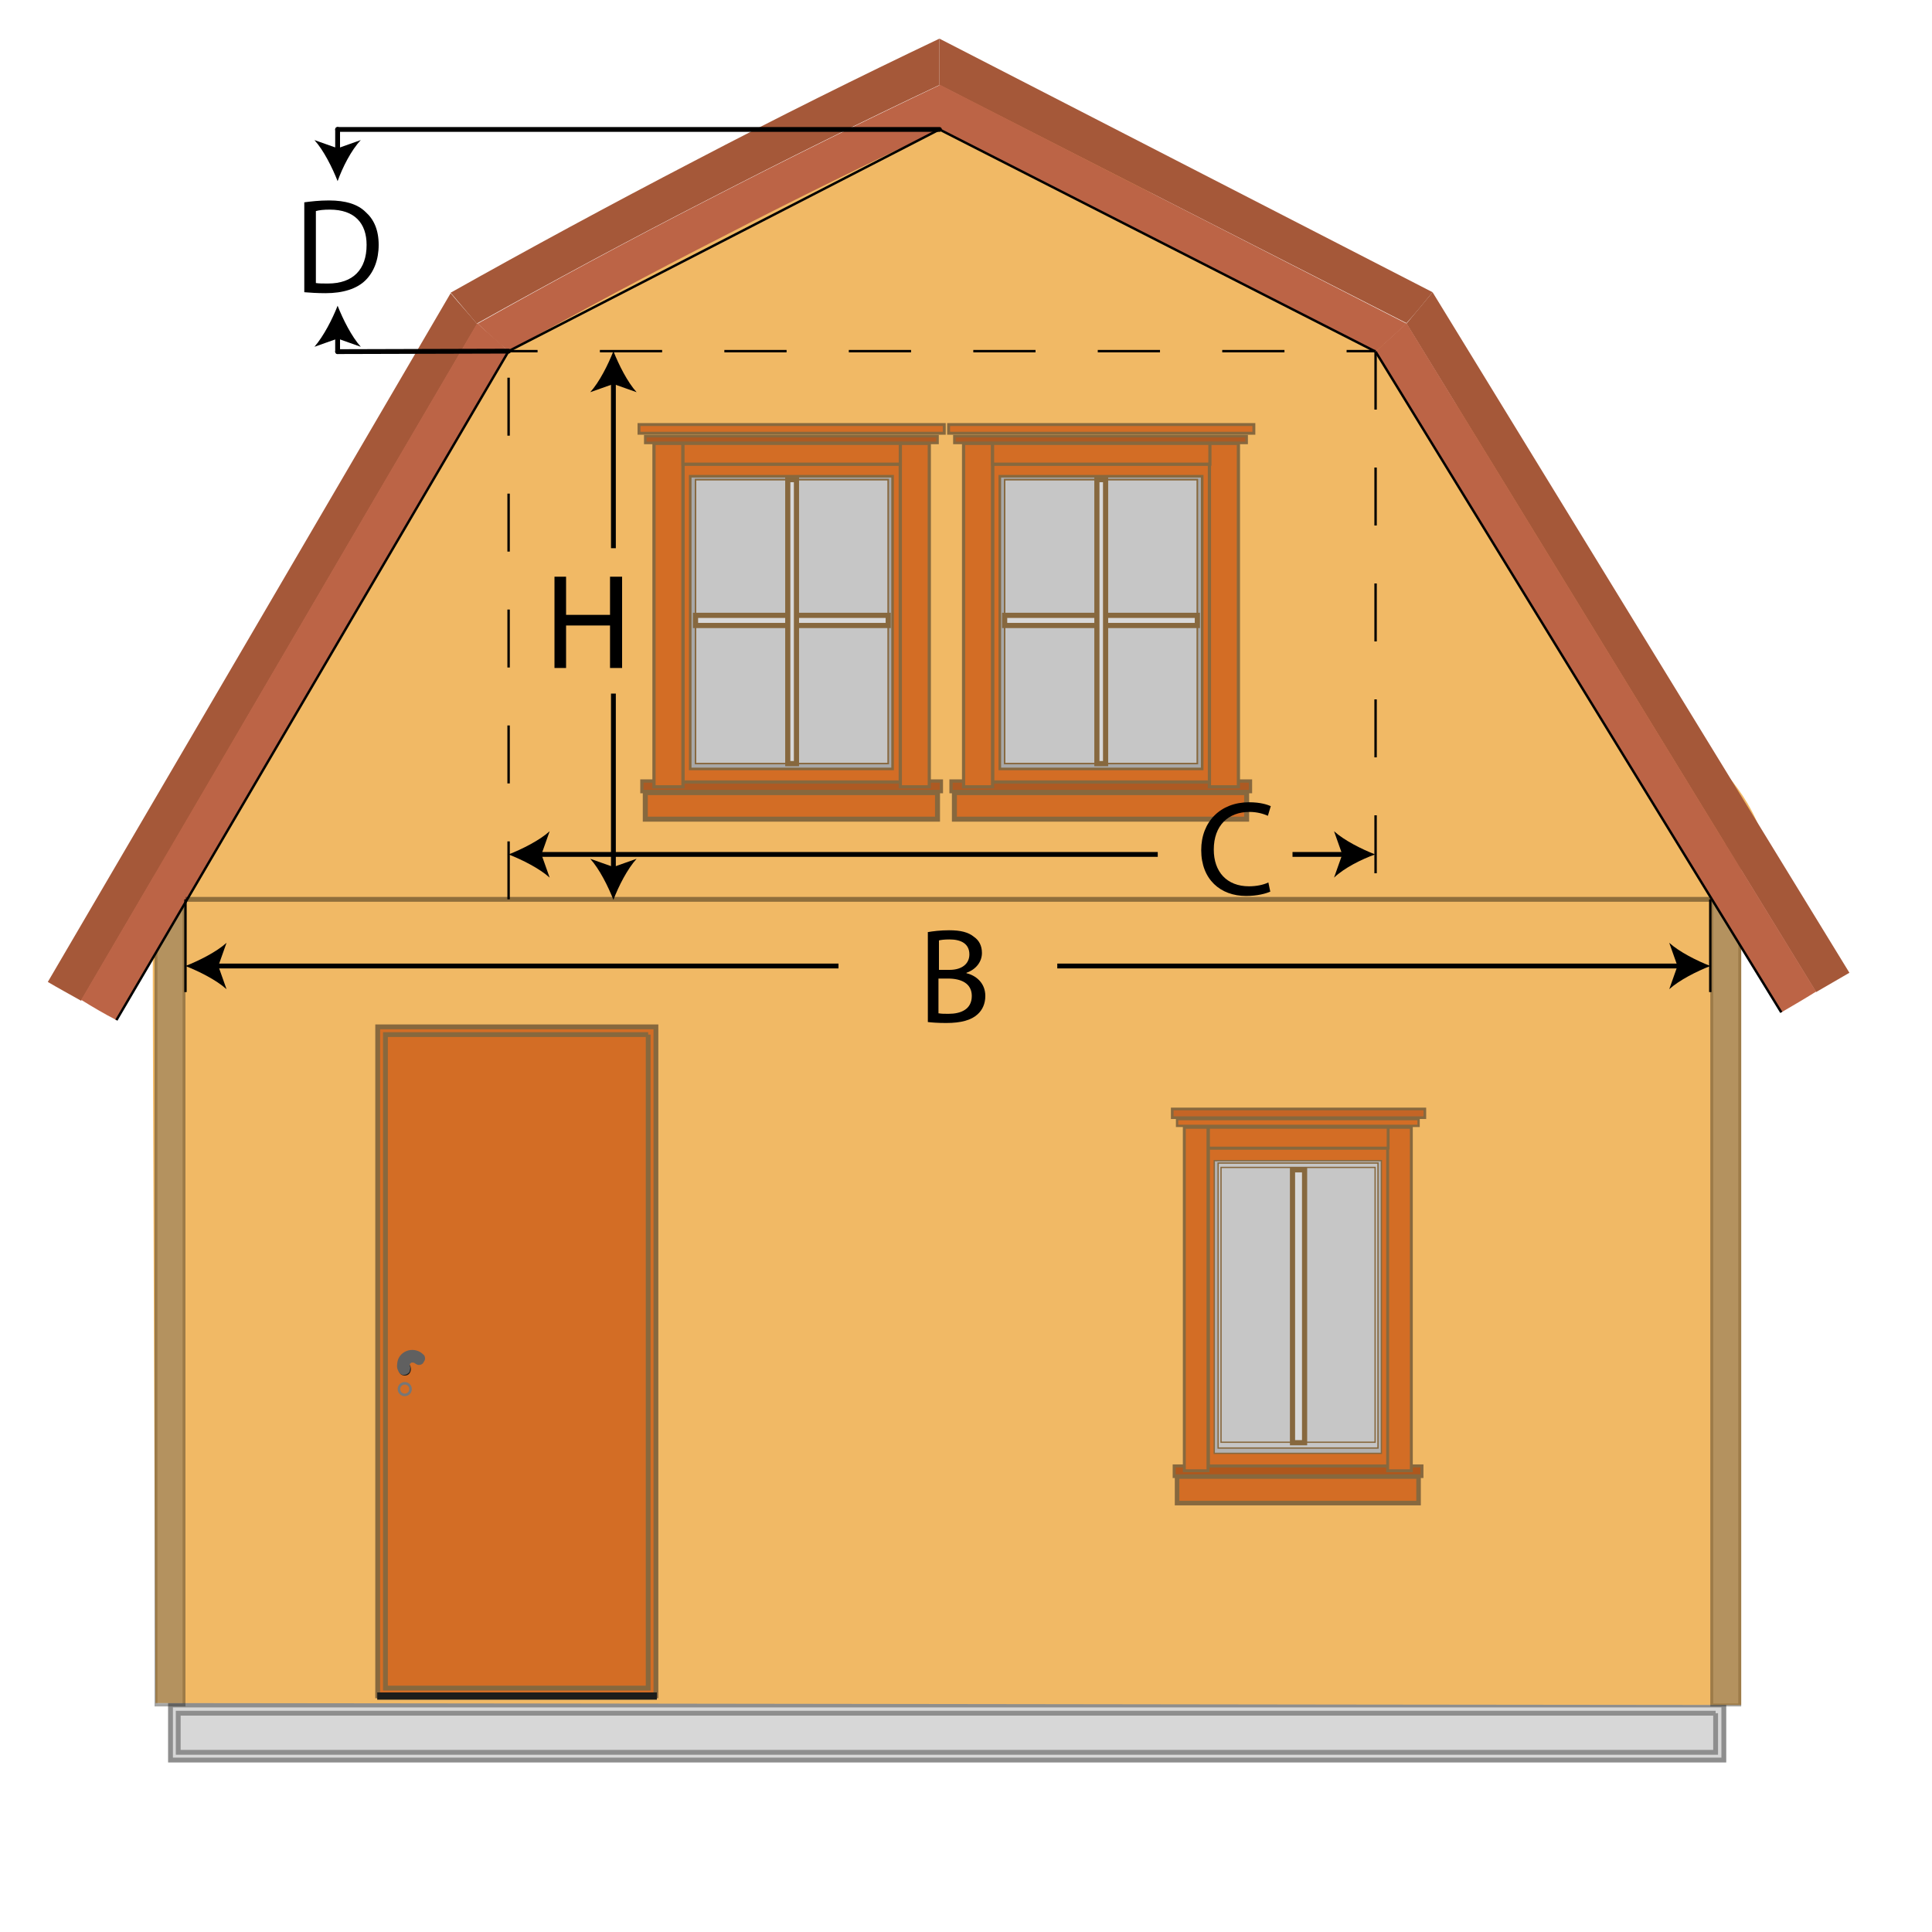
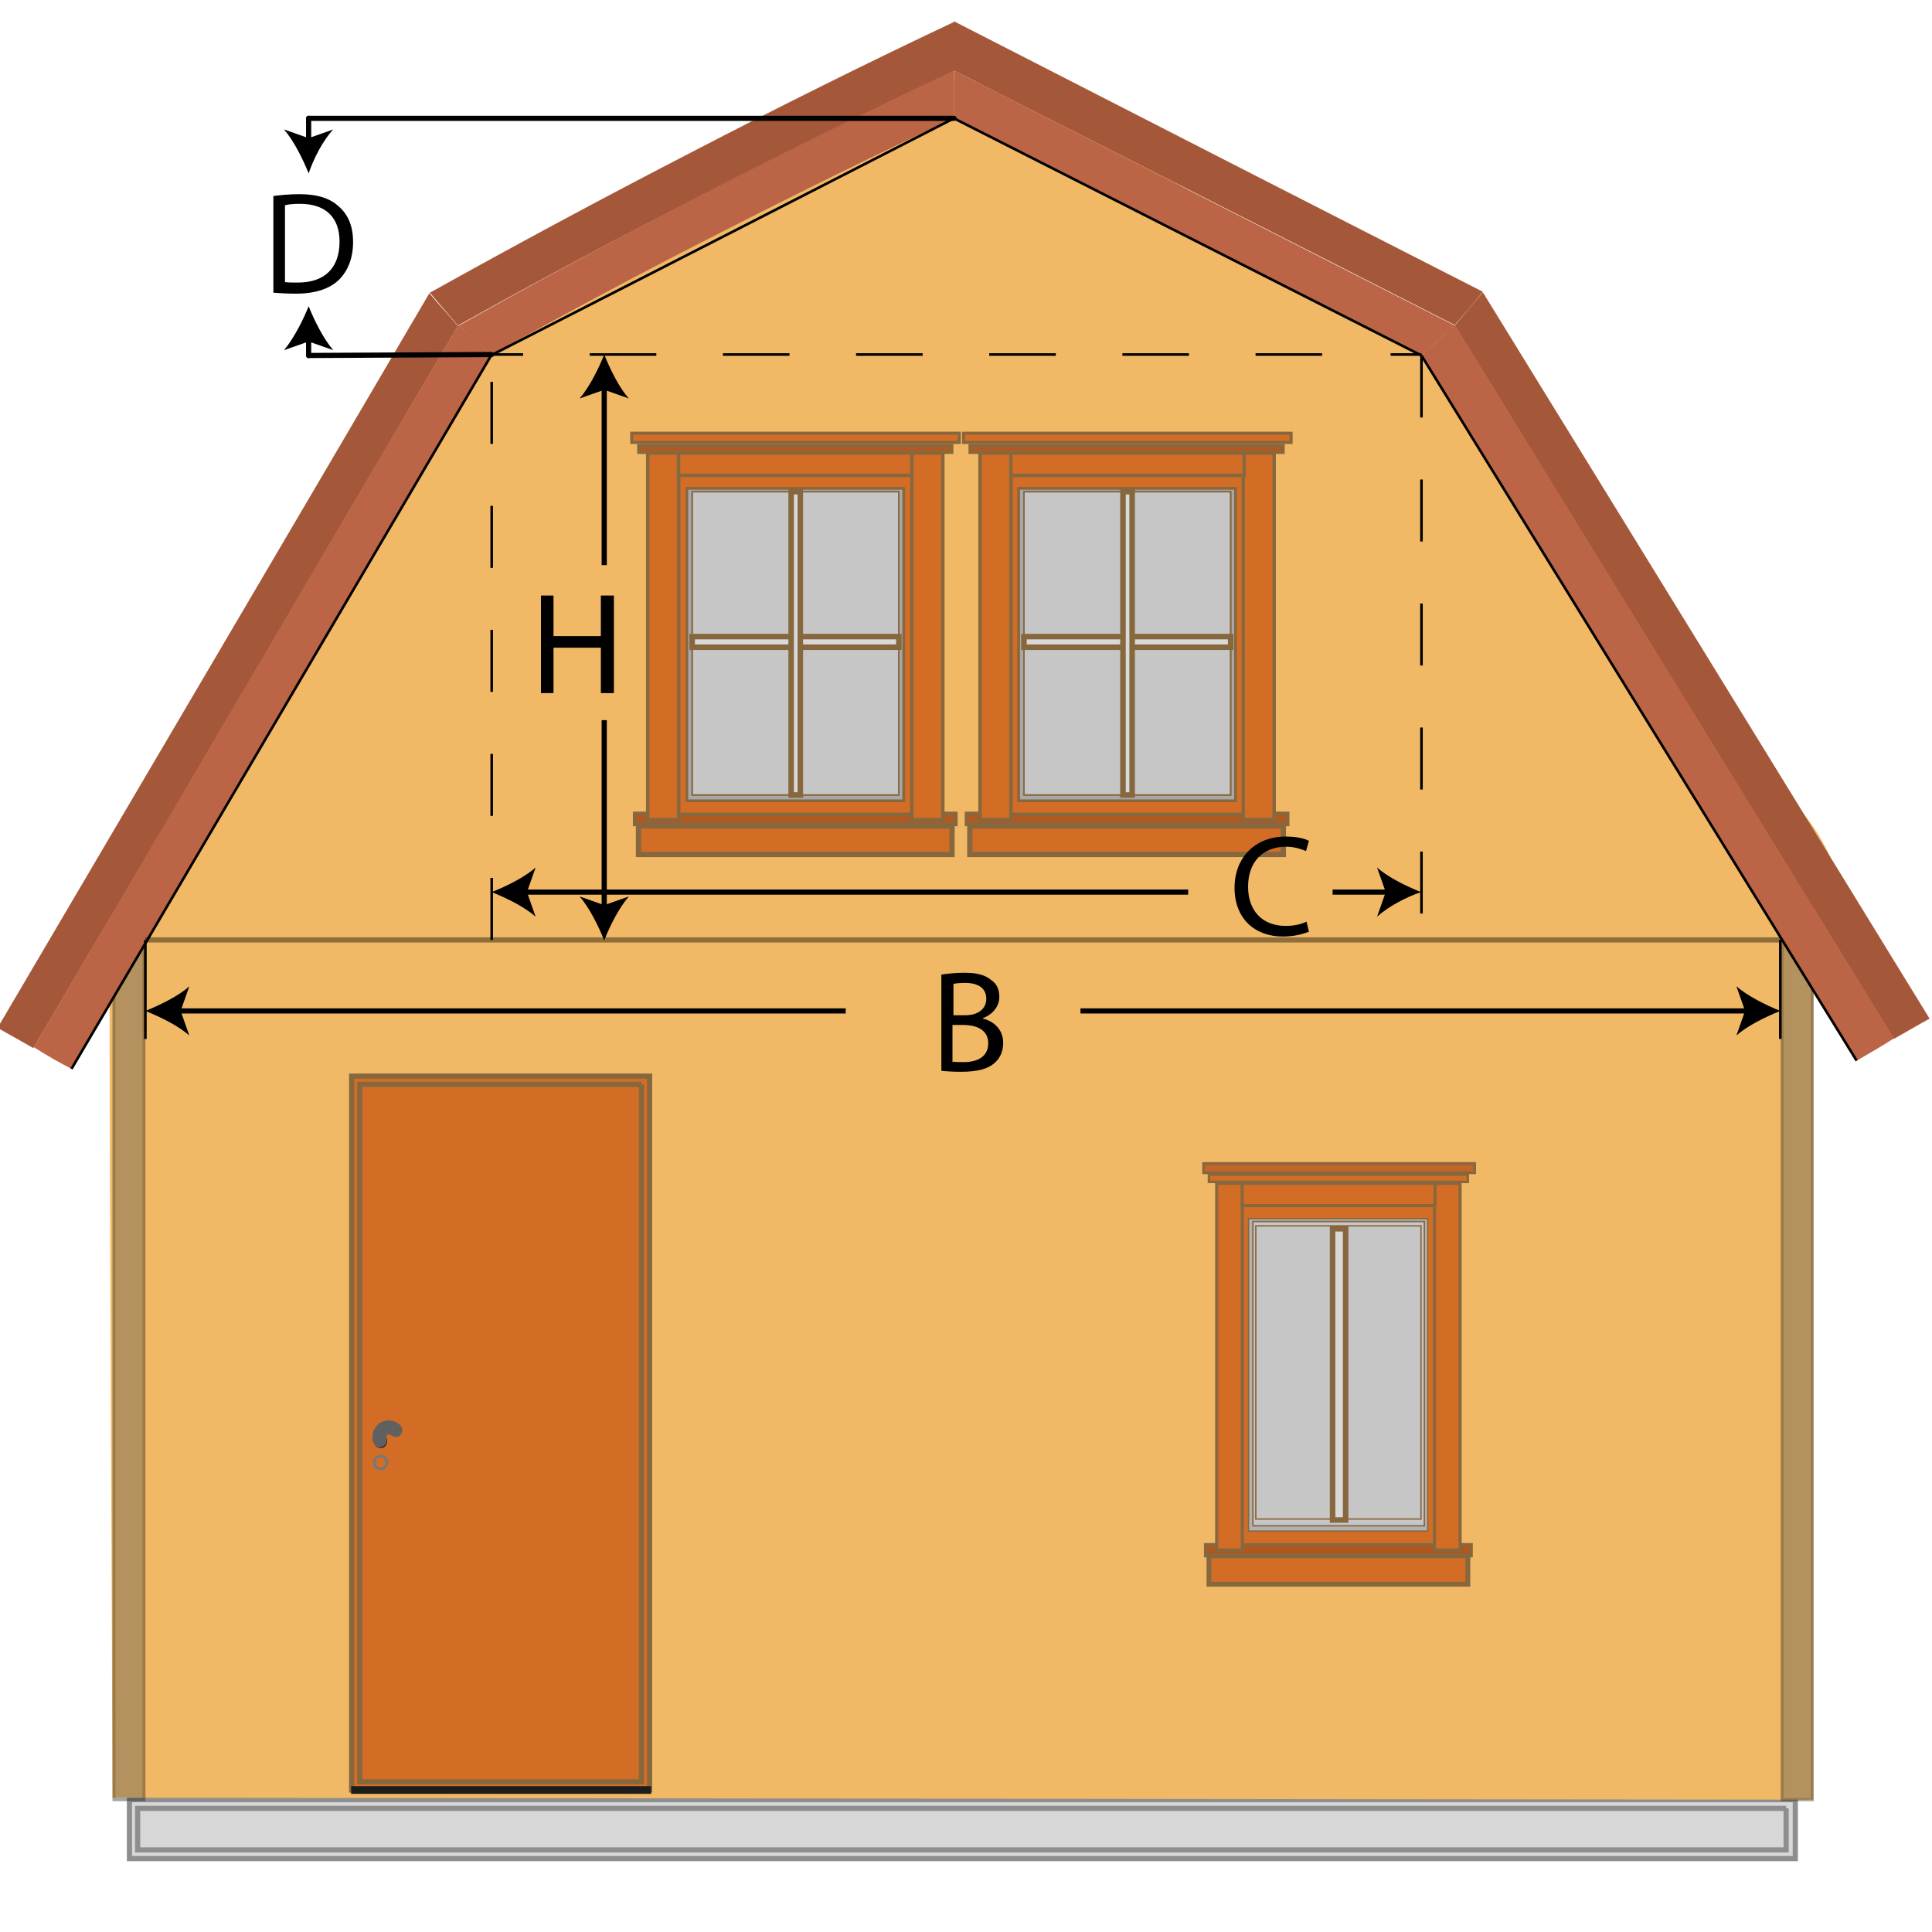
<svg xmlns="http://www.w3.org/2000/svg" version="1.1" id="Слой_1" x="0px" y="0px" viewBox="0 0 400 400" style="enable-background:new 0 0 400 400;" xml:space="preserve">
  <style type="text/css">
- 	.st0{fill:#D7D7D7;stroke:#8E8E8E;stroke-miterlimit:10;}
+ 	.st0{fill:#D7D7D7;stroke:#8E8E8E;stroke-width:1.07;stroke-miterlimit:10;}
	.st1{fill:#F1B965;}
- 	.st2{opacity:0.4;fill:#575756;stroke:#1D1D1B;stroke-width:0.599;stroke-miterlimit:10;enable-background:new    ;}
- 	.st3{fill:#D36D25;stroke:#87683E;stroke-miterlimit:10;}
+ 	.st2{opacity:0.4;fill:#575756;stroke:#1D1D1B;stroke-width:0.64;stroke-miterlimit:10;enable-background:new    ;}
+ 	.st3{fill:#D36D25;stroke:#87683E;stroke-width:1.07;stroke-miterlimit:10;}
	.st4{fill:#1D1D1B;}
	.st5{fill:#606060;}
- 	.st6{fill:none;stroke:#777777;stroke-width:0.532;stroke-miterlimit:10;}
- 	.st7{display:none;fill:none;stroke:#9C9B9B;stroke-width:0.532;stroke-miterlimit:10;}
- 	.st8{fill:#A55839;}
- 	.st9{fill:#BC6446;}
- 	.st10{fill:none;stroke:#000000;stroke-width:0.5;stroke-miterlimit:10;}
- 	.st11{opacity:0.41;fill:none;stroke:#000000;stroke-miterlimit:10;enable-background:new    ;}
- 	.st12{fill:#AD5A23;stroke:#87683E;stroke-width:0.682;stroke-miterlimit:10;}
- 	.st13{fill:#D36D25;stroke:#87683E;stroke-width:1.035;stroke-miterlimit:10;}
- 	.st14{fill:#AD5A23;stroke:#87683E;stroke-width:0.532;stroke-miterlimit:10;}
- 	.st15{fill:#D36D25;stroke:#87683E;stroke-width:0.665;stroke-miterlimit:10;}
- 	.st16{fill:#D36D25;stroke:#87683E;stroke-width:0.654;stroke-miterlimit:10;}
- 	.st17{fill:#A8A8A8;stroke:#87683E;stroke-width:0.535;stroke-miterlimit:10;}
- 	.st18{fill:#C6C6C6;stroke:#87683E;stroke-width:0.268;stroke-miterlimit:10;}
- 	.st19{fill:#D9D9D9;stroke:#87683E;stroke-width:1.071;stroke-miterlimit:10;}
- 	.st20{fill:none;stroke:#87683E;stroke-width:0.277;stroke-miterlimit:10;}
- 	.st21{fill:#D36D25;stroke:#87683E;stroke-width:0.608;stroke-miterlimit:10;}
- 	.st22{fill:#AF571C;stroke:#87683E;stroke-width:0.62;stroke-miterlimit:10;}
- 	.st23{fill:#D36D25;stroke:#87683E;stroke-width:0.941;stroke-miterlimit:10;}
- 	.st24{fill:#D36D25;stroke:#87683E;stroke-width:0.483;stroke-miterlimit:10;}
- 	.st25{fill:#D36D25;stroke:#87683E;stroke-width:0.605;stroke-miterlimit:10;}
- 	.st26{fill:#D36D25;stroke:#87683E;stroke-width:0.595;stroke-miterlimit:10;}
- 	.st27{fill:#B2B2B2;stroke:#87683E;stroke-width:0.268;stroke-miterlimit:10;}
- 	.st28{fill:#C6C6C6;stroke:#87683E;stroke-width:0.278;stroke-miterlimit:10;}
- 	.st29{fill:none;stroke:#87683E;stroke-width:0.268;stroke-miterlimit:10;}
- 	.st30{fill:#C46526;stroke:#87683E;stroke-width:0.553;stroke-miterlimit:10;}
- 	.st31{fill:none;stroke:#000000;stroke-miterlimit:10;}
- 	.st32{fill:none;stroke:#000000;stroke-width:0.5;stroke-miterlimit:10;stroke-dasharray:12.885,12.885;}
- 	.st33{fill:none;stroke:#000000;stroke-width:0.5;stroke-miterlimit:10;stroke-dasharray:12;}
- 	.st34{fill:none;stroke:#000000;stroke-linecap:round;stroke-miterlimit:10;}
+ 	.st6{fill:none;stroke:#777777;stroke-width:0.57;stroke-miterlimit:10;}
+ 	.st7{fill:#A55839;}
+ 	.st8{fill:#BC6446;}
+ 	.st9{fill:none;stroke:#000000;stroke-width:0.535;stroke-miterlimit:10;}
+ 	.st10{opacity:0.41;fill:none;stroke:#000000;stroke-width:1.07;stroke-miterlimit:10;enable-background:new    ;}
+ 	.st11{fill:#AD5A23;stroke:#87683E;stroke-width:0.73;stroke-miterlimit:10;}
+ 	.st12{fill:#D36D25;stroke:#87683E;stroke-width:1.107;stroke-miterlimit:10;}
+ 	.st13{fill:#AD5A23;stroke:#87683E;stroke-width:0.569;stroke-miterlimit:10;}
+ 	.st14{fill:#D36D25;stroke:#87683E;stroke-width:0.711;stroke-miterlimit:10;}
+ 	.st15{fill:#D36D25;stroke:#87683E;stroke-width:0.7;stroke-miterlimit:10;}
+ 	.st16{fill:#A8A8A8;stroke:#87683E;stroke-width:0.573;stroke-miterlimit:10;}
+ 	.st17{fill:#C6C6C6;stroke:#87683E;stroke-width:0.286;stroke-miterlimit:10;}
+ 	.st18{fill:#D9D9D9;stroke:#87683E;stroke-width:1.146;stroke-miterlimit:10;}
+ 	.st19{fill:none;stroke:#87683E;stroke-width:0.296;stroke-miterlimit:10;}
+ 	.st20{fill:#D36D25;stroke:#87683E;stroke-width:0.65;stroke-miterlimit:10;}
+ 	.st21{fill:#AF571C;stroke:#87683E;stroke-width:0.664;stroke-miterlimit:10;}
+ 	.st22{fill:#D36D25;stroke:#87683E;stroke-width:1.007;stroke-miterlimit:10;}
+ 	.st23{fill:#D36D25;stroke:#87683E;stroke-width:0.517;stroke-miterlimit:10;}
+ 	.st24{fill:#D36D25;stroke:#87683E;stroke-width:0.647;stroke-miterlimit:10;}
+ 	.st25{fill:#D36D25;stroke:#87683E;stroke-width:0.637;stroke-miterlimit:10;}
+ 	.st26{fill:#B2B2B2;stroke:#87683E;stroke-width:0.286;stroke-miterlimit:10;}
+ 	.st27{fill:#C6C6C6;stroke:#87683E;stroke-width:0.297;stroke-miterlimit:10;}
+ 	.st28{fill:none;stroke:#87683E;stroke-width:0.286;stroke-miterlimit:10;}
+ 	.st29{fill:#C46526;stroke:#87683E;stroke-width:0.591;stroke-miterlimit:10;}
+ 	.st30{fill:none;stroke:#000000;stroke-width:1.07;stroke-miterlimit:10;}
+ 	.st31{fill:none;stroke:#000000;stroke-width:0.535;stroke-miterlimit:10;stroke-dasharray:13.785,13.785;}
+ 	.st32{fill:none;stroke:#000000;stroke-width:0.535;stroke-miterlimit:10;stroke-dasharray:12.838;}
+ 	.st33{fill:none;stroke:#000000;stroke-width:1.07;stroke-linecap:round;stroke-miterlimit:10;}
</style>
  <g>
-     <rect x="36.1" y="353.9" class="st0" width="320" height="9.7" />
-     <path class="st0" d="M355.2,354.7v8.1H36.9v-8.1H355.2 M356.9,353H35.3v11.4h321.6V353L356.9,353z" />
-   </g>
-   <g>
-     <g>
-       <g>
-         <path id="SVGID_1_" class="st1" d="M28.1,175.9c20.3-21.6,33.6-40.9,42.1-54.7C83.9,99,85.3,90.7,99,77.7     c13.9-13.2,32.2-23.3,42.5-29.1c12.5-7,12.9-5.9,23.9-12.5c17.4-10.5,21.3-16.1,30.7-16.5c4-0.2,7.4,0.7,23.5,9.6     c20.1,11.1,34.9,20.7,35.9,21.4c23.2,15.3,34.7,22.9,35.3,23.3c23.7,19.8,38.2,44.2,43.5,53.1c10.3,17.2,9.9,22.4,17.9,28.3     c0,0,8.3,6.1,12.2,16.4c0.1,0.4,0.5,1.3,0.1,2.1c-0.6,1-2.3,1.2-3,1.2c-0.4,0.1-0.8,0-1,0c0,59.3,0,118.7,0,178     c-109.4-0.1-218.9-0.3-328.3-0.4c-0.5-107.4-0.7-175-0.5-176.7c0-0.1,0.2-0.7-0.1-1C31.1,174.5,29.4,175.2,28.1,175.9z" />
-       </g>
-     </g>
-   </g>
-   <rect x="354.4" y="175" class="st2" width="5.8" height="178" />
-   <rect x="32.3" y="175" class="st2" width="5.8" height="178" />
-   <g>
-     <rect x="79.1" y="213.4" class="st3" width="56" height="136.9" />
-     <path class="st3" d="M134.2,214.2v135.3H79.8V214.2H134.2 M135.8,212.6h-1.6H79.8h-1.6v1.6v135.3v1.6h1.6h54.4h1.6v-1.6V214.2   L135.8,212.6L135.8,212.6z" />
-   </g>
-   <rect x="78.1" y="350.4" class="st4" width="57.9" height="1.5" />
-   <g>
-     <g>
-       <path class="st4" d="M83.8,284.8c1.7,0,1.7-2.7,0-2.7C82.1,282.1,82.1,284.8,83.8,284.8L83.8,284.8z" />
-     </g>
-   </g>
-   <g>
-     <g>
-       <path class="st5" d="M84.9,282.9c-0.1-0.1-0.1-0.3-0.1-0.4C84.8,282.6,84.8,282.7,84.9,282.9c-0.1-0.2-0.1-0.4,0-0.6    c0,0.1,0,0.2-0.1,0.4c0-0.2,0.1-0.3,0.1-0.5c0,0.1-0.1,0.2-0.1,0.3c0.1-0.2,0.2-0.3,0.3-0.4c-0.1,0.1-0.1,0.2-0.2,0.3    c0.1-0.1,0.2-0.2,0.3-0.3c-0.1,0.1-0.2,0.1-0.3,0.2c0.1-0.1,0.2-0.2,0.4-0.2c-0.1,0-0.2,0.1-0.3,0.1c0.2-0.1,0.3-0.1,0.5-0.1    c-0.1,0-0.2,0-0.3,0c0.2,0,0.3,0,0.5,0c-0.1,0-0.2,0-0.3,0c0.2,0,0.4,0.1,0.5,0.1c-0.1,0-0.2-0.1-0.3-0.1c0.2,0.1,0.3,0.1,0.4,0.2    c-0.1-0.1-0.2-0.1-0.3-0.2l0.1,0.1c0.3,0.2,0.6,0.4,0.9,0.4s0.7-0.1,0.9-0.4c0.2-0.3,0.4-0.6,0.4-0.9c0-0.4-0.1-0.7-0.4-0.9    c-0.8-0.8-2-1.1-3.1-0.8c-1.1,0.3-2,1.2-2.2,2.3c-0.1,0.6-0.2,1.2,0.1,1.8c0.1,0.3,0.3,0.6,0.6,0.8c0.3,0.2,0.7,0.2,1,0.1    s0.6-0.3,0.8-0.6C84.9,283.6,85,283.2,84.9,282.9L84.9,282.9z" />
-     </g>
-   </g>
-   <circle class="st6" cx="83.8" cy="287.6" r="1.2" />
-   <line class="st7" x1="26.9" y1="174.3" x2="366.5" y2="174.3" />
-   <g>
-     <path class="st8" d="M291.2,66.9C259,50.5,226.7,34,194.5,17.6c0-3.2,0-6.4,0-9.6c34,17.5,68.1,35,102.1,52.5   C294.9,62.6,293.1,64.8,291.2,66.9z" />
-     <path class="st8" d="M376,205.4c-28.3-46.1-56.5-92.3-84.8-138.4c1.8-2.2,3.6-4.3,5.4-6.5c28.8,47,57.5,93.9,86.3,140.9   C380.6,202.7,378.3,204.1,376,205.4z" />
-     <path class="st9" d="M284.8,72.8c-30.1-15.3-60.2-30.7-90.3-46c0-3.1,0-6.2,0-9.3C226.7,34,259,50.5,291.2,67   C289.1,68.9,287,70.9,284.8,72.8z" />
-     <path class="st9" d="M368.8,209.6c-28-45.6-56-91.2-84-136.8c2.1-2,4.3-3.9,6.4-5.9c28.3,46.1,56.5,92.3,84.8,138.4   C373.6,206.8,371.2,208.2,368.8,209.6z" />
-     <line class="st10" x1="194.5" y1="26.8" x2="284.8" y2="72.8" />
-     <line class="st10" x1="368.8" y1="209.6" x2="284.8" y2="72.8" />
-   </g>
-   <g>
-     <path class="st8" d="M98.7,67c15.4-8.6,31.3-17.2,47.9-25.7c16.3-8.4,32.2-16.3,47.9-23.7c0-3.2,0-6.4,0-9.6   c-16.6,7.9-33.5,16.3-50.7,25.3c-17.5,9.1-34.3,18.2-50.5,27.3C95.1,62.7,96.9,64.9,98.7,67z" />
-     <path class="st8" d="M16.8,207.2c27.4-46.7,54.6-93.4,82-140.1c-1.8-2.2-3.7-4.2-5.5-6.4c-27.8,47.6-55.6,95.1-83.4,142.6   C12.1,204.6,14.5,205.9,16.8,207.2z" />
-     <path class="st9" d="M105.3,72.7c14.3-8,29.2-16,44.7-23.9c15.1-7.8,30-15.1,44.6-22c0-3.1,0-6.1,0-9.2C179,25,163,32.9,146.7,41.3   c-16.6,8.5-32.5,17.1-47.8,25.7C100.9,68.9,103.1,70.9,105.3,72.7z" />
-     <path class="st9" d="M24.1,211.2c27.1-46.2,54.1-92.3,81.2-138.5c-2.1-2-4.4-3.8-6.5-5.8c-27.4,46.7-54.6,93.4-82,140.1   C19.2,208.5,21.6,209.9,24.1,211.2z" />
-     <path class="st10" d="M194.5,26.8c-29.7,15.3-59.5,30.6-89.2,45.9" />
-     <line class="st10" x1="24.1" y1="211.2" x2="105.3" y2="72.7" />
-   </g>
-   <line class="st11" x1="38.4" y1="186.2" x2="354.1" y2="186.2" />
-   <g id="окно1_7_">
-     <rect x="132.9" y="161.7" class="st12" width="62" height="2.2" />
-     <rect x="133.6" y="164.1" class="st13" width="60.5" height="5.5" />
-     <rect x="133.6" y="90.3" class="st14" width="60.5" height="1.4" />
-     <rect x="141.4" y="96.1" class="st15" width="45" height="65.8" />
-     <rect x="135.4" y="91.8" class="st15" width="6" height="71.1" />
-     <rect x="186.4" y="91.8" class="st15" width="6" height="71.1" />
-     <rect x="141.4" y="91.8" class="st16" width="45" height="4.3" />
-     <rect x="142.9" y="98.6" class="st17" width="41.9" height="60.6" />
-     <rect x="144" y="99.3" class="st18" width="39.9" height="58.8" />
-     <rect x="144" y="127.4" class="st19" width="39.9" height="2.1" />
-     <rect x="163.1" y="99.3" class="st19" width="1.8" height="58.8" />
-     <rect x="144" y="99.3" class="st20" width="39.9" height="58.8" />
-     <rect x="132.3" y="87.9" class="st21" width="63.2" height="1.8" />
-   </g>
-   <g id="окно1_4_">
-     <rect x="196.9" y="161.7" class="st12" width="62" height="2.2" />
-     <rect x="197.6" y="164.1" class="st13" width="60.5" height="5.5" />
-     <rect x="197.6" y="90.3" class="st14" width="60.5" height="1.4" />
-     <rect x="205.5" y="96.1" class="st15" width="45" height="65.8" />
-     <rect x="199.5" y="91.8" class="st15" width="6" height="71.1" />
-     <rect x="250.4" y="91.8" class="st15" width="6" height="71.1" />
-     <rect x="205.5" y="91.8" class="st16" width="45" height="4.3" />
-     <rect x="207" y="98.6" class="st17" width="41.9" height="60.6" />
-     <rect x="208" y="99.3" class="st18" width="39.9" height="58.8" />
-     <rect x="208" y="127.4" class="st19" width="39.9" height="2.1" />
-     <rect x="227.1" y="99.3" class="st19" width="1.8" height="58.8" />
-     <rect x="208" y="99.3" class="st20" width="39.9" height="58.8" />
-     <rect x="196.4" y="87.9" class="st21" width="63.2" height="1.8" />
-   </g>
-   <g id="окно1_5_">
-     <rect x="243.1" y="303.5" class="st22" width="51.3" height="2.2" />
-     <rect x="243.7" y="305.7" class="st23" width="50" height="5.5" />
-     <rect x="243.7" y="231.7" class="st24" width="50" height="1.4" />
-     <rect x="250.2" y="237.7" class="st25" width="37.2" height="65.8" />
-     <rect x="245.2" y="233.4" class="st25" width="4.9" height="71.1" />
-     <rect x="287.3" y="233.4" class="st25" width="4.9" height="71.1" />
-     <rect x="250.2" y="233.4" class="st26" width="37.2" height="4.3" />
-     <rect x="251.4" y="240.3" class="st27" width="34.6" height="60.6" />
-     <rect x="252.2" y="240.8" class="st28" width="33.1" height="59" />
-     <rect x="267.6" y="242.2" class="st19" width="2.5" height="56.5" />
-     <rect x="252.8" y="241.7" class="st29" width="31.9" height="56.9" />
-     <rect x="242.7" y="229.6" class="st30" width="52.3" height="1.8" />
-   </g>
-   <line class="st10" x1="38.4" y1="186.2" x2="38.4" y2="205.4" />
-   <line class="st10" x1="354.1" y1="186.2" x2="354.1" y2="205.4" />
-   <g>
-     <g>
-       <line class="st31" x1="44.4" y1="200" x2="173.6" y2="200" />
-       <g>
-         <path d="M38.4,200c2.8,1.1,6.4,2.9,8.5,4.8l-1.7-4.8l1.7-4.8C44.8,197.1,41.2,198.9,38.4,200z" />
-       </g>
-     </g>
-   </g>
-   <g>
-     <g>
-       <line class="st31" x1="218.9" y1="200" x2="348.1" y2="200" />
-       <g>
-         <path d="M354.1,200c-2.8,1.1-6.4,2.9-8.5,4.8l1.7-4.8l-1.7-4.8C347.7,197.1,351.3,198.9,354.1,200z" />
-       </g>
-     </g>
-   </g>
-   <g>
-     <path d="M192,193c1.1-0.2,2.7-0.4,4.5-0.4c2.4,0,4,0.4,5.2,1.4c1,0.7,1.6,1.8,1.6,3.3c0,1.8-1.2,3.4-3.2,4.1v0.1   c1.8,0.4,3.9,1.9,3.9,4.7c0,1.6-0.6,2.9-1.6,3.8c-1.3,1.2-3.4,1.8-6.5,1.8c-1.7,0-3-0.1-3.8-0.2V193z M194.4,200.8h2.2   c2.6,0,4.1-1.3,4.1-3.2c0-2.2-1.7-3.1-4.1-3.1c-1.1,0-1.8,0.1-2.2,0.2V200.8z M194.4,209.8c0.5,0.1,1.2,0.1,2,0.1   c2.5,0,4.8-0.9,4.8-3.7c0-2.6-2.2-3.6-4.9-3.6h-2V209.8z" />
-   </g>
-   <g>
-     <path d="M263,184.6c-0.9,0.4-2.7,0.9-5,0.9c-5.3,0-9.3-3.4-9.3-9.5c0-5.9,4-9.9,9.9-9.9c2.4,0,3.8,0.5,4.5,0.8l-0.6,2   c-0.9-0.4-2.2-0.8-3.8-0.8c-4.4,0-7.4,2.8-7.4,7.8c0,4.6,2.7,7.6,7.3,7.6c1.5,0,3-0.3,4-0.8L263,184.6z" />
-   </g>
-   <g>
-     <path d="M117.2,119.4v7.9h9.1v-7.9h2.5v18.9h-2.5v-8.8h-9.1v8.8h-2.4v-18.9H117.2z" />
-   </g>
-   <g>
-     <path d="M62.9,41.9c1.5-0.2,3.2-0.4,5.2-0.4c3.5,0,6,0.8,7.6,2.4c1.7,1.5,2.7,3.7,2.7,6.8c0,3.1-1,5.6-2.7,7.3   c-1.8,1.8-4.7,2.7-8.3,2.7c-1.7,0-3.2-0.1-4.4-0.2V41.9z M65.4,58.6c0.6,0.1,1.5,0.1,2.5,0.1c5.2,0,8-2.9,8-8   c0-4.5-2.5-7.3-7.6-7.3c-1.3,0-2.2,0.1-2.9,0.3V58.6z" />
-   </g>
-   <g>
-     <g>
-       <line class="st10" x1="105.3" y1="72.7" x2="111.3" y2="72.7" />
-       <line class="st32" x1="124.2" y1="72.7" x2="272.4" y2="72.7" />
-       <line class="st10" x1="278.8" y1="72.7" x2="284.8" y2="72.7" />
-     </g>
-   </g>
-   <line class="st33" x1="105.3" y1="186.2" x2="105.3" y2="72.7" />
-   <line class="st33" x1="284.8" y1="72.8" x2="284.8" y2="186.3" />
-   <g>
-     <g>
-       <line class="st31" x1="127" y1="78.7" x2="127" y2="113.5" />
-       <g>
-         <path d="M127,72.7c-1.1,2.8-2.9,6.4-4.8,8.5l4.8-1.7l4.8,1.7C129.9,79.1,128.1,75.5,127,72.7z" />
-       </g>
-     </g>
-   </g>
-   <g>
-     <g>
-       <line class="st31" x1="127" y1="143.6" x2="127" y2="180.3" />
-       <g>
-         <path d="M127,186.3c-1.1-2.8-2.9-6.4-4.8-8.5l4.8,1.7l4.8-1.7C129.9,179.9,128.1,183.4,127,186.3z" />
-       </g>
-     </g>
-   </g>
-   <g>
-     <g>
-       <line class="st31" x1="111.3" y1="176.9" x2="239.7" y2="176.9" />
-       <g>
-         <path d="M105.3,176.9c2.8,1.1,6.4,2.9,8.5,4.8l-1.7-4.8l1.7-4.8C111.7,174,108.1,175.8,105.3,176.9z" />
-       </g>
-     </g>
-   </g>
-   <g>
-     <g>
-       <line class="st31" x1="278.7" y1="176.9" x2="267.6" y2="176.9" />
-       <g>
-         <path d="M284.7,176.9c-2.8-1.1-6.4-2.9-8.5-4.8l1.7,4.8l-1.7,4.8C278.3,179.7,281.9,177.9,284.7,176.9z" />
-       </g>
-     </g>
-   </g>
-   <line class="st34" x1="194.5" y1="26.8" x2="69.9" y2="26.8" />
-   <line class="st34" x1="105.3" y1="72.7" x2="69.9" y2="72.8" />
-   <g>
-     <g>
-       <line class="st34" x1="69.9" y1="26.8" x2="69.9" y2="31.5" />
-       <g>
-         <path d="M69.9,37.5c-1.1-2.8-2.9-6.4-4.8-8.5l4.8,1.7l4.8-1.7C72.7,31.1,70.9,34.7,69.9,37.5z" />
-       </g>
-     </g>
-   </g>
-   <g>
-     <g>
-       <line class="st34" x1="69.9" y1="72.8" x2="69.9" y2="69.3" />
-       <g>
-         <path d="M69.9,63.3c1.1,2.8,2.9,6.4,4.8,8.5l-4.8-1.7l-4.8,1.7C67,69.6,68.8,66.1,69.9,63.3z" />
+     <g>
+       <rect x="27.6" y="373.6" class="st0" width="343.2" height="10.4" />
+       <path class="st0" d="M369.8,374.4v8.6H28.5v-8.6H369.8 M371.6,372.6H26.8v12.2h344.9V372.6L371.6,372.6z" />
+     </g>
+     <g>
+       <g>
+         <g>
+           <path id="SVGID_2_" class="st1" d="M19,183.6c21.8-23.1,36-43.7,45.1-58.4c14.7-23.7,16.2-32.6,30.9-46.4      c14.9-14.1,34.5-24.9,45.6-31.1c13.4-7.5,13.8-6.3,25.6-13.3c18.7-11.2,22.8-17.2,32.9-17.6c4.3-0.2,7.9,0.7,25.2,10.2      c21.6,11.8,37.4,22.1,38.5,22.8c24.9,16.3,37.2,24.4,37.9,24.9c25.4,21.1,41,47.2,46.6,56.7c11,18.4,10.6,23.9,19.2,30.2      c0,0,8.9,6.5,13.1,17.5c0.1,0.4,0.5,1.4,0.1,2.2c-0.6,1.1-2.5,1.3-3.2,1.3c-0.4,0.1-0.9,0-1.1,0c0,63.3,0,126.7,0,190      c-117.3-0.1-234.7-0.3-352.1-0.4c-0.5-114.6-0.8-186.8-0.5-188.6c0-0.1,0.2-0.7-0.1-1.1C22.3,182.1,20.4,182.8,19,183.6z" />
+         </g>
+       </g>
+     </g>
+     <rect x="369" y="182.6" class="st2" width="6.2" height="190" />
+     <rect x="23.6" y="182.6" class="st2" width="6.2" height="190" />
+     <g>
+       <rect x="73.7" y="223.6" class="st3" width="60.1" height="146.1" />
+       <path class="st3" d="M132.8,224.5v144.4H74.5V224.5H132.8 M134.5,222.8h-1.7H74.5h-1.7v1.7v144.4v1.7h1.7h58.3h1.7v-1.7V224.5    L134.5,222.8L134.5,222.8z" />
+     </g>
+     <rect x="72.7" y="369.8" class="st4" width="62.1" height="1.6" />
+     <g>
+       <g>
+         <path class="st4" d="M78.8,299.8c1.8,0,1.8-2.9,0-2.9C77,296.9,77,299.8,78.8,299.8L78.8,299.8z" />
+       </g>
+     </g>
+     <g>
+       <g>
+         <path class="st5" d="M80,297.8c-0.1-0.1-0.1-0.3-0.1-0.4C79.9,297.5,79.9,297.6,80,297.8c-0.1-0.2-0.1-0.4,0-0.6     c0,0.1,0,0.2-0.1,0.4c0-0.2,0.1-0.3,0.1-0.5c0,0.1-0.1,0.2-0.1,0.3c0.1-0.2,0.2-0.3,0.3-0.4c-0.1,0.1-0.1,0.2-0.2,0.3     c0.1-0.1,0.2-0.2,0.3-0.3c-0.1,0.1-0.2,0.1-0.3,0.2c0.1-0.1,0.2-0.2,0.4-0.2c-0.1,0-0.2,0.1-0.3,0.1c0.2-0.1,0.3-0.1,0.5-0.1     c-0.1,0-0.2,0-0.3,0c0.2,0,0.3,0,0.5,0c-0.1,0-0.2,0-0.3,0c0.2,0,0.4,0.1,0.5,0.1c-0.1,0-0.2-0.1-0.3-0.1     c0.2,0.1,0.3,0.1,0.4,0.2c-0.1-0.1-0.2-0.1-0.3-0.2l0.1,0.1c0.3,0.2,0.6,0.4,1,0.4c0.3,0,0.8-0.1,1-0.4c0.2-0.3,0.4-0.6,0.4-1     c0-0.4-0.1-0.7-0.4-1c-0.9-0.9-2.1-1.2-3.3-0.9c-1.2,0.3-2.1,1.3-2.4,2.5c-0.1,0.6-0.2,1.3,0.1,1.9c0.1,0.3,0.3,0.6,0.6,0.9     c0.3,0.2,0.8,0.2,1.1,0.1c0.3-0.1,0.6-0.3,0.9-0.6C80,298.5,80.1,298.1,80,297.8L80,297.8z" />
+       </g>
+     </g>
+     <ellipse class="st6" cx="78.8" cy="302.8" rx="1.3" ry="1.3" />
+     <g>
+       <path class="st7" d="M301.2,67.3C266.7,49.7,232,32.1,197.5,14.6c0-3.4,0-6.8,0-10.2c36.5,18.7,73,37.4,109.5,56    C305.2,62.7,303.2,65,301.2,67.3z" />
+       <path class="st7" d="M392.1,215.1c-30.3-49.2-60.6-98.5-90.9-147.7c1.9-2.3,3.9-4.6,5.8-6.9c30.9,50.2,61.7,100.2,92.5,150.4    C397.1,212.2,394.6,213.7,392.1,215.1z" />
+       <path class="st8" d="M294.3,73.6c-32.3-16.3-64.6-32.8-96.8-49.1c0-3.3,0-6.6,0-9.9c34.5,17.6,69.2,35.2,103.7,52.8    C298.9,69.4,296.7,71.5,294.3,73.6z" />
+       <path class="st8" d="M384.4,219.6c-30-48.7-60.1-97.3-90.1-146c2.3-2.1,4.6-4.2,6.9-6.3c30.3,49.2,60.6,98.5,90.9,147.7    C389.6,216.6,387,218.1,384.4,219.6z" />
+       <line class="st9" x1="197.5" y1="24.5" x2="294.3" y2="73.6" />
+       <line class="st9" x1="384.4" y1="219.6" x2="294.3" y2="73.6" />
+     </g>
+     <g>
+       <path class="st7" d="M94.8,67.4c16.5-9.2,33.6-18.4,51.4-27.4c17.5-9,34.5-17.4,51.4-25.3c0-3.4,0-6.8,0-10.2    c-17.8,8.4-35.9,17.4-54.4,27c-18.8,9.7-36.8,19.4-54.2,29.1C90.9,62.8,92.8,65.1,94.8,67.4z" />
+       <path class="st7" d="M6.9,217c29.4-49.8,58.6-99.7,87.9-149.5c-1.9-2.3-4-4.5-5.9-6.8C59.2,111.4,29.3,162.1-0.5,212.8    C1.9,214.2,4.5,215.6,6.9,217z" />
+       <path class="st8" d="M101.8,73.4c15.3-8.5,31.3-17.1,47.9-25.5c16.2-8.3,32.2-16.1,47.8-23.5c0-3.3,0-6.5,0-9.8    c-16.7,7.9-33.9,16.3-51.4,25.3C128.4,49,111.4,58.2,95,67.4C97.1,69.4,99.5,71.5,101.8,73.4z" />
+       <path class="st8" d="M14.8,221.3c29.1-49.3,58-98.5,87.1-147.8c-2.3-2.1-4.7-4.1-7-6.2c-29.4,49.8-58.6,99.7-87.9,149.5    C9.5,218.4,12.1,219.9,14.8,221.3z" />
+       <path class="st9" d="M197.5,24.5c-31.8,16.3-63.8,32.7-95.7,49" />
+       <line class="st9" x1="14.8" y1="221.3" x2="101.8" y2="73.4" />
+     </g>
+     <line class="st10" x1="30.1" y1="194.6" x2="368.6" y2="194.6" />
+     <g id="окно1_7_">
+       <rect x="131.4" y="168.4" class="st11" width="66.5" height="2.3" />
+       <rect x="132.2" y="171" class="st12" width="64.9" height="5.9" />
+       <rect x="132.2" y="92.2" class="st13" width="64.9" height="1.5" />
+       <rect x="140.5" y="98.4" class="st14" width="48.3" height="70.2" />
+       <rect x="134.1" y="93.8" class="st14" width="6.4" height="75.9" />
+       <rect x="188.8" y="93.8" class="st14" width="6.4" height="75.9" />
+       <rect x="140.5" y="93.8" class="st15" width="48.3" height="4.6" />
+       <rect x="142.2" y="101.1" class="st16" width="44.9" height="64.7" />
+       <rect x="143.3" y="101.8" class="st17" width="42.8" height="62.8" />
+       <rect x="143.3" y="131.8" class="st18" width="42.8" height="2.2" />
+       <rect x="163.8" y="101.8" class="st18" width="1.9" height="62.8" />
+       <rect x="143.3" y="101.8" class="st19" width="42.8" height="62.8" />
+       <rect x="130.8" y="89.7" class="st20" width="67.8" height="1.9" />
+     </g>
+     <g id="окно1_3_">
+       <rect x="200.1" y="168.4" class="st11" width="66.5" height="2.3" />
+       <rect x="200.8" y="171" class="st12" width="64.9" height="5.9" />
+       <rect x="200.8" y="92.2" class="st13" width="64.9" height="1.5" />
+       <rect x="209.3" y="98.4" class="st14" width="48.3" height="70.2" />
+       <rect x="202.9" y="93.8" class="st14" width="6.4" height="75.9" />
+       <rect x="257.4" y="93.8" class="st14" width="6.4" height="75.9" />
+       <rect x="209.3" y="93.8" class="st15" width="48.3" height="4.6" />
+       <rect x="210.9" y="101.1" class="st16" width="44.9" height="64.7" />
+       <rect x="212" y="101.8" class="st17" width="42.8" height="62.8" />
+       <rect x="212" y="131.8" class="st18" width="42.8" height="2.2" />
+       <rect x="232.5" y="101.8" class="st18" width="1.9" height="62.8" />
+       <rect x="212" y="101.8" class="st19" width="42.8" height="62.8" />
+       <rect x="199.5" y="89.7" class="st20" width="67.8" height="1.9" />
+     </g>
+     <g id="окно1_2_">
+       <rect x="249.6" y="319.8" class="st21" width="55" height="2.3" />
+       <rect x="250.3" y="322.1" class="st22" width="53.6" height="5.9" />
+       <rect x="250.3" y="243.2" class="st23" width="53.6" height="1.5" />
+       <rect x="257.2" y="249.6" class="st24" width="39.9" height="70.2" />
+       <rect x="251.9" y="245" class="st24" width="5.3" height="75.9" />
+       <rect x="297" y="245" class="st24" width="5.3" height="75.9" />
+       <rect x="257.2" y="245" class="st25" width="39.9" height="4.6" />
+       <rect x="258.5" y="252.3" class="st26" width="37.1" height="64.7" />
+       <rect x="259.4" y="252.9" class="st27" width="35.5" height="63" />
+       <rect x="275.9" y="254.4" class="st18" width="2.7" height="60.3" />
+       <rect x="260" y="253.8" class="st28" width="34.2" height="60.7" />
+       <rect x="249.2" y="240.9" class="st29" width="56.1" height="1.9" />
+     </g>
+     <line class="st9" x1="30.1" y1="194.6" x2="30.1" y2="215.1" />
+     <line class="st9" x1="368.6" y1="194.6" x2="368.6" y2="215.1" />
+     <g>
+       <g>
+         <line class="st30" x1="36.5" y1="209.3" x2="175.1" y2="209.3" />
+         <g>
+           <path d="M30.1,209.3c3,1.2,6.9,3.1,9.1,5.1l-1.8-5.1l1.8-5.1C37,206.2,33.1,208.1,30.1,209.3z" />
+         </g>
+       </g>
+     </g>
+     <g>
+       <g>
+         <line class="st30" x1="223.7" y1="209.3" x2="362.2" y2="209.3" />
+         <g>
+           <path d="M368.6,209.3c-3,1.2-6.9,3.1-9.1,5.1l1.8-5.1l-1.8-5.1C361.8,206.2,365.6,208.1,368.6,209.3z" />
+         </g>
+       </g>
+     </g>
+     <g>
+       <path d="M194.8,201.8c1.2-0.2,2.9-0.4,4.8-0.4c2.6,0,4.3,0.4,5.6,1.5c1.1,0.7,1.7,1.9,1.7,3.5c0,1.9-1.3,3.6-3.4,4.4v0.1    c1.9,0.4,4.2,2,4.2,5c0,1.7-0.6,3.1-1.7,4.1c-1.4,1.3-3.6,1.9-7,1.9c-1.8,0-3.2-0.1-4.1-0.2v-19.9H194.8z M197.4,210.2h2.4    c2.8,0,4.4-1.4,4.4-3.4c0-2.3-1.8-3.3-4.4-3.3c-1.2,0-1.9,0.1-2.4,0.2V210.2z M197.4,219.8c0.5,0.1,1.3,0.1,2.1,0.1    c2.7,0,5.1-1,5.1-3.9c0-2.8-2.4-3.8-5.3-3.8h-2.1v7.7H197.4z" />
+     </g>
+     <g>
+       <path d="M271,192.9c-1,0.4-2.9,1-5.4,1c-5.7,0-10-3.6-10-10.1c0-6.3,4.3-10.6,10.6-10.6c2.6,0,4.1,0.5,4.8,0.9l-0.6,2.1    c-1-0.4-2.4-0.9-4.1-0.9c-4.7,0-7.9,3-7.9,8.3c0,4.9,2.9,8.1,7.8,8.1c1.6,0,3.2-0.3,4.3-0.9L271,192.9z" />
+     </g>
+     <g>
+       <path d="M114.6,123.3v8.4h9.8v-8.4h2.7v20.2h-2.7v-9.4h-9.8v9.4H112v-20.2H114.6z" />
+     </g>
+     <g>
+       <path d="M56.4,40.6c1.6-0.2,3.4-0.4,5.6-0.4c3.8,0,6.4,0.9,8.2,2.6c1.8,1.6,2.9,3.9,2.9,7.3s-1.1,6-2.9,7.8    c-1.9,1.9-5,2.9-8.9,2.9c-1.8,0-3.4-0.1-4.7-0.2V40.6H56.4z M59,58.4c0.6,0.1,1.6,0.1,2.7,0.1c5.6,0,8.6-3.1,8.6-8.5    c0-4.8-2.7-7.8-8.2-7.8c-1.4,0-2.4,0.1-3.1,0.3V58.4z" />
+     </g>
+     <g>
+       <g>
+         <line class="st9" x1="101.8" y1="73.4" x2="108.3" y2="73.4" />
+         <line class="st31" x1="122.1" y1="73.4" x2="281" y2="73.4" />
+         <line class="st9" x1="287.9" y1="73.4" x2="294.3" y2="73.4" />
+       </g>
+     </g>
+     <line class="st32" x1="101.8" y1="194.6" x2="101.8" y2="73.4" />
+     <line class="st32" x1="294.3" y1="73.6" x2="294.3" y2="194.7" />
+     <g>
+       <g>
+         <line class="st30" x1="125.1" y1="79.8" x2="125.1" y2="117" />
+         <g>
+           <path d="M125.1,73.4c-1.2,3-3.1,6.8-5.1,9.1l5.1-1.8l5.1,1.8C128.2,80.3,126.3,76.4,125.1,73.4z" />
+         </g>
+       </g>
+     </g>
+     <g>
+       <g>
+         <line class="st30" x1="125.1" y1="149.1" x2="125.1" y2="188.3" />
+         <g>
+           <path d="M125.1,194.7c-1.2-3-3.1-6.8-5.1-9.1l5.1,1.8l5.1-1.8C128.2,187.9,126.3,191.6,125.1,194.7z" />
+         </g>
+       </g>
+     </g>
+     <g>
+       <g>
+         <line class="st30" x1="108.3" y1="184.7" x2="246" y2="184.7" />
+         <g>
+           <path d="M101.8,184.7c3,1.2,6.9,3.1,9.1,5.1l-1.8-5.1l1.8-5.1C108.7,181.6,104.8,183.5,101.8,184.7z" />
+         </g>
+       </g>
+     </g>
+     <g>
+       <g>
+         <line class="st30" x1="287.8" y1="184.7" x2="275.9" y2="184.7" />
+         <g>
+           <path d="M294.2,184.7c-3-1.2-6.9-3.1-9.1-5.1l1.8,5.1l-1.8,5.1C287.4,187.7,291.2,185.7,294.2,184.7z" />
+         </g>
+       </g>
+     </g>
+     <line class="st33" x1="197.5" y1="24.5" x2="63.9" y2="24.5" />
+     <line class="st33" x1="101.8" y1="73.4" x2="63.9" y2="73.6" />
+     <g>
+       <g>
+         <line class="st33" x1="63.9" y1="24.5" x2="63.9" y2="29.5" />
+         <g>
+           <path d="M63.9,35.9c-1.2-3-3.1-6.8-5.1-9.1l5.1,1.8l5.1-1.8C66.9,29,64.9,32.9,63.9,35.9z" />
+         </g>
+       </g>
+     </g>
+     <g>
+       <g>
+         <line class="st33" x1="63.9" y1="73.6" x2="63.9" y2="69.8" />
+         <g>
+           <path d="M63.9,63.4c1.2,3,3.1,6.8,5.1,9.1l-5.1-1.8l-5.1,1.8C60.8,70.1,62.7,66.4,63.9,63.4z" />
+         </g>
      </g>
    </g>
  </g>
</svg>
